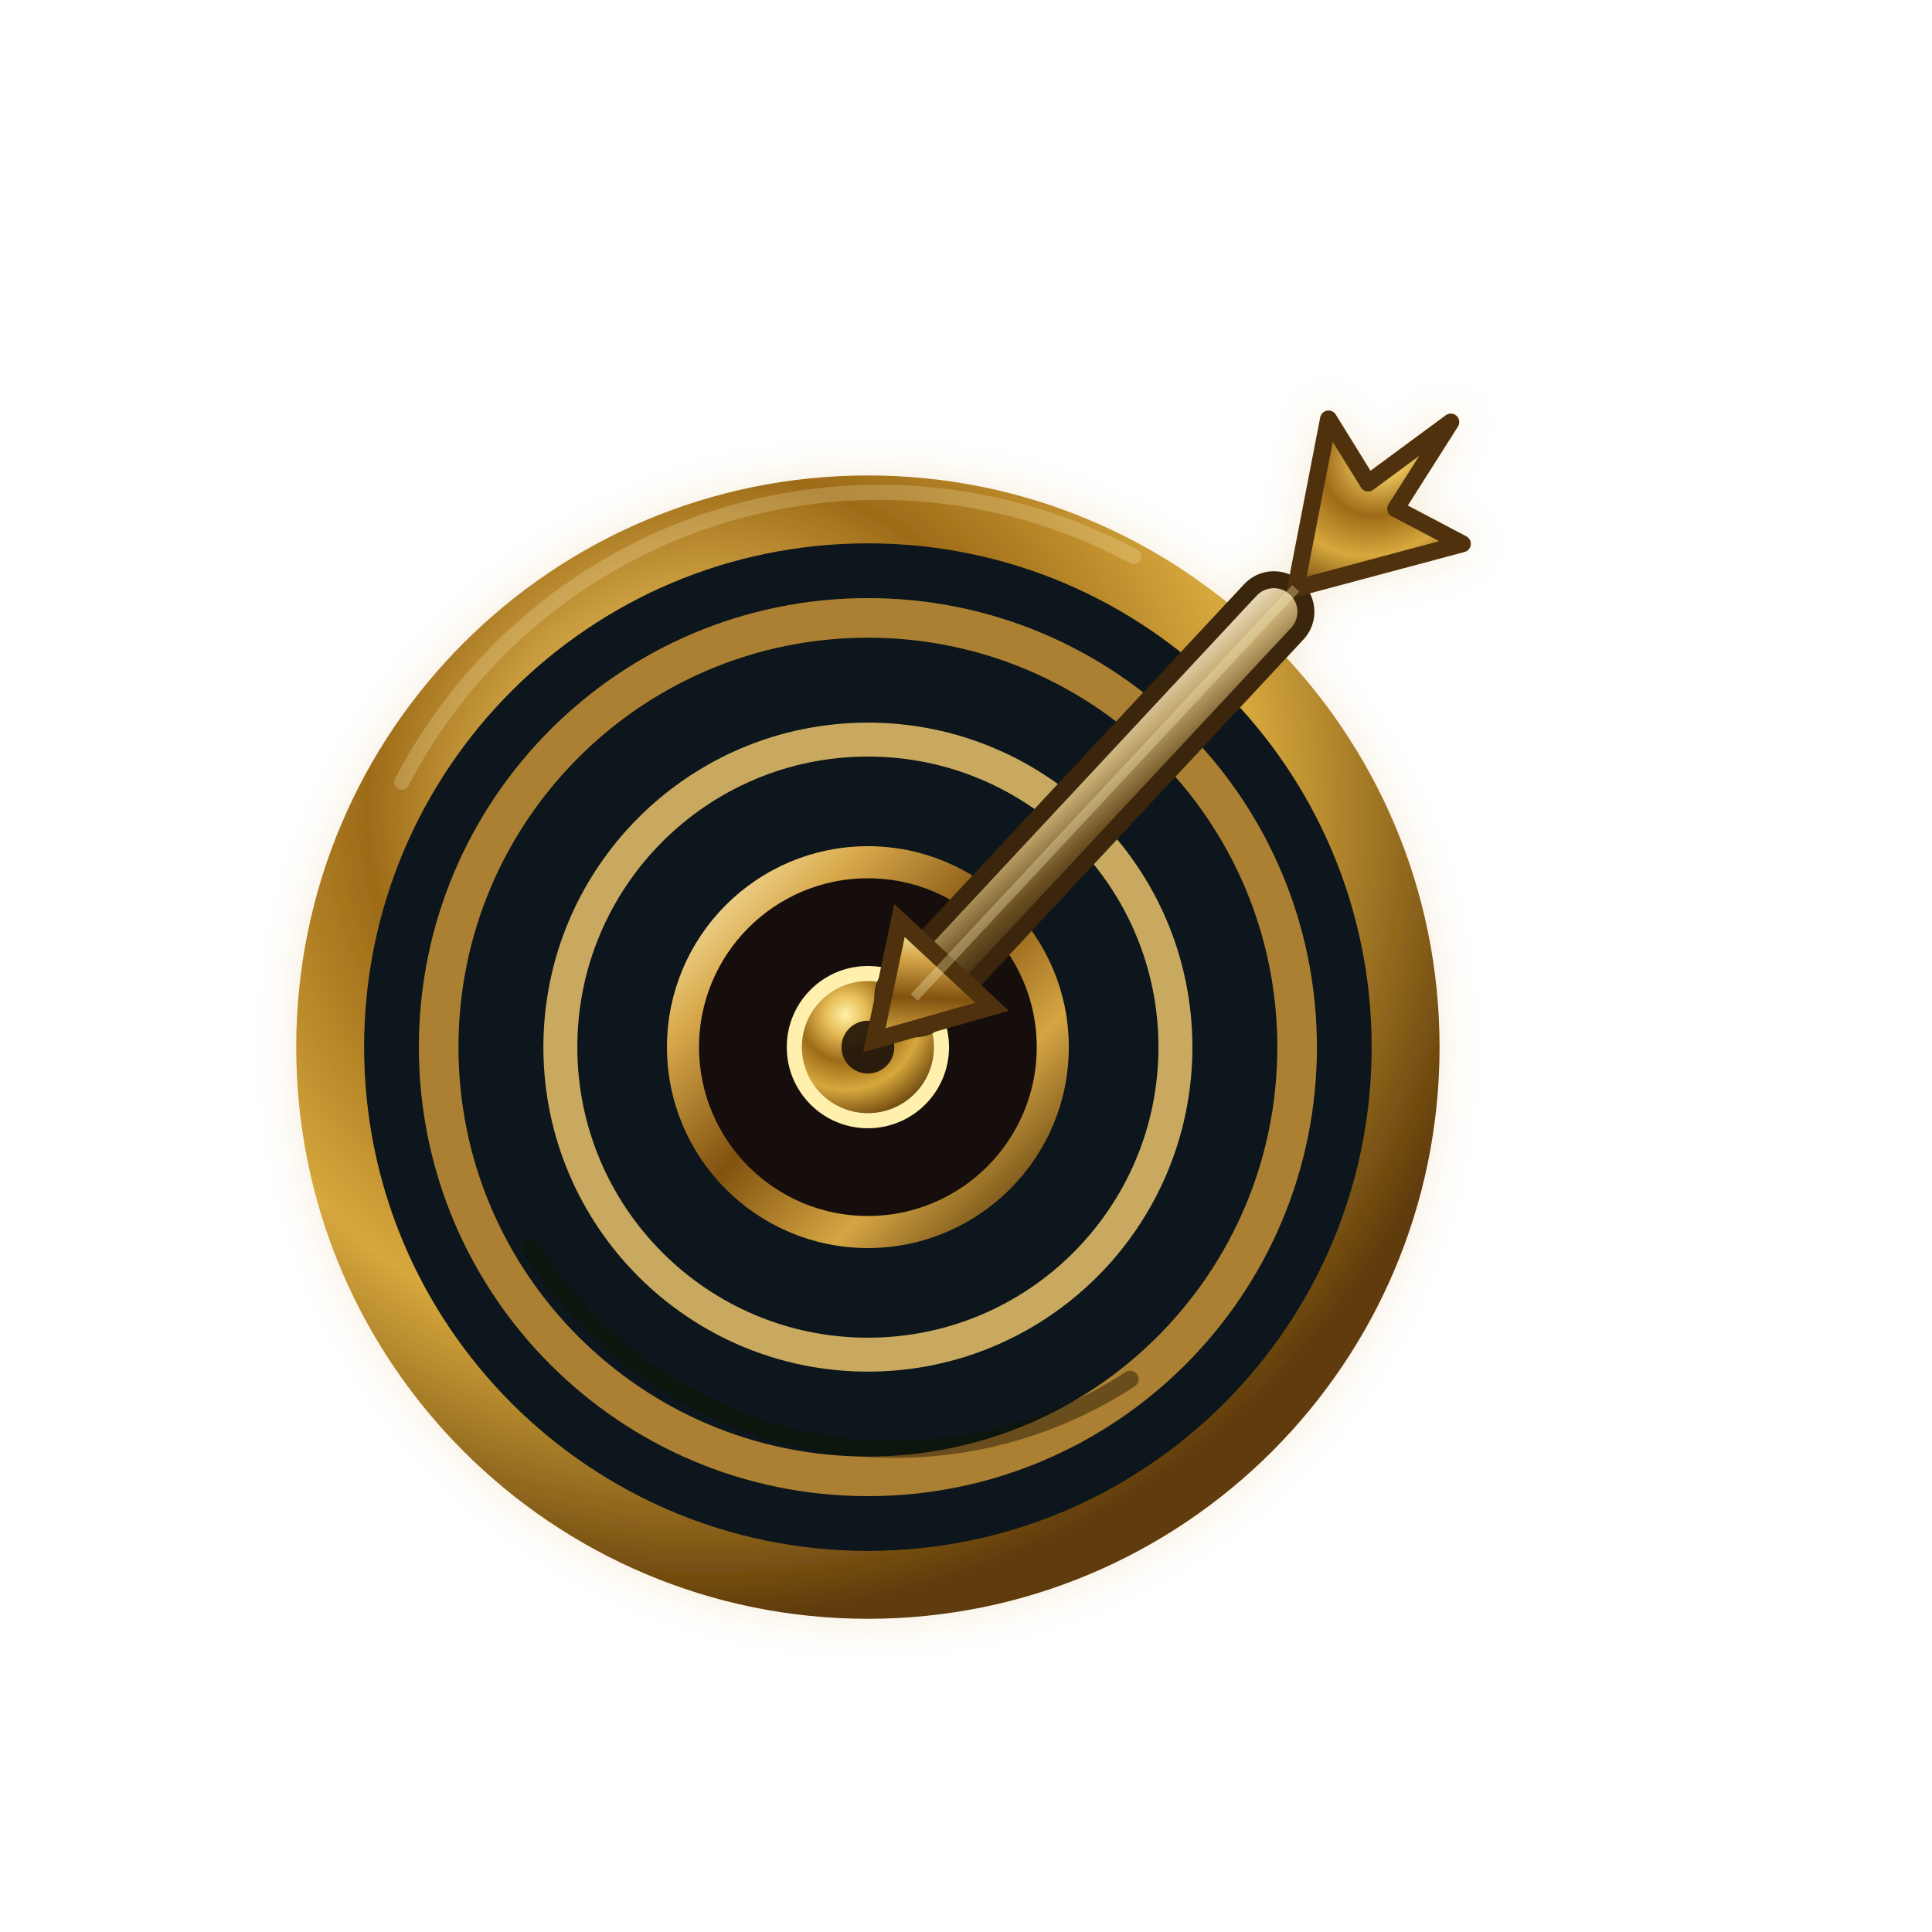
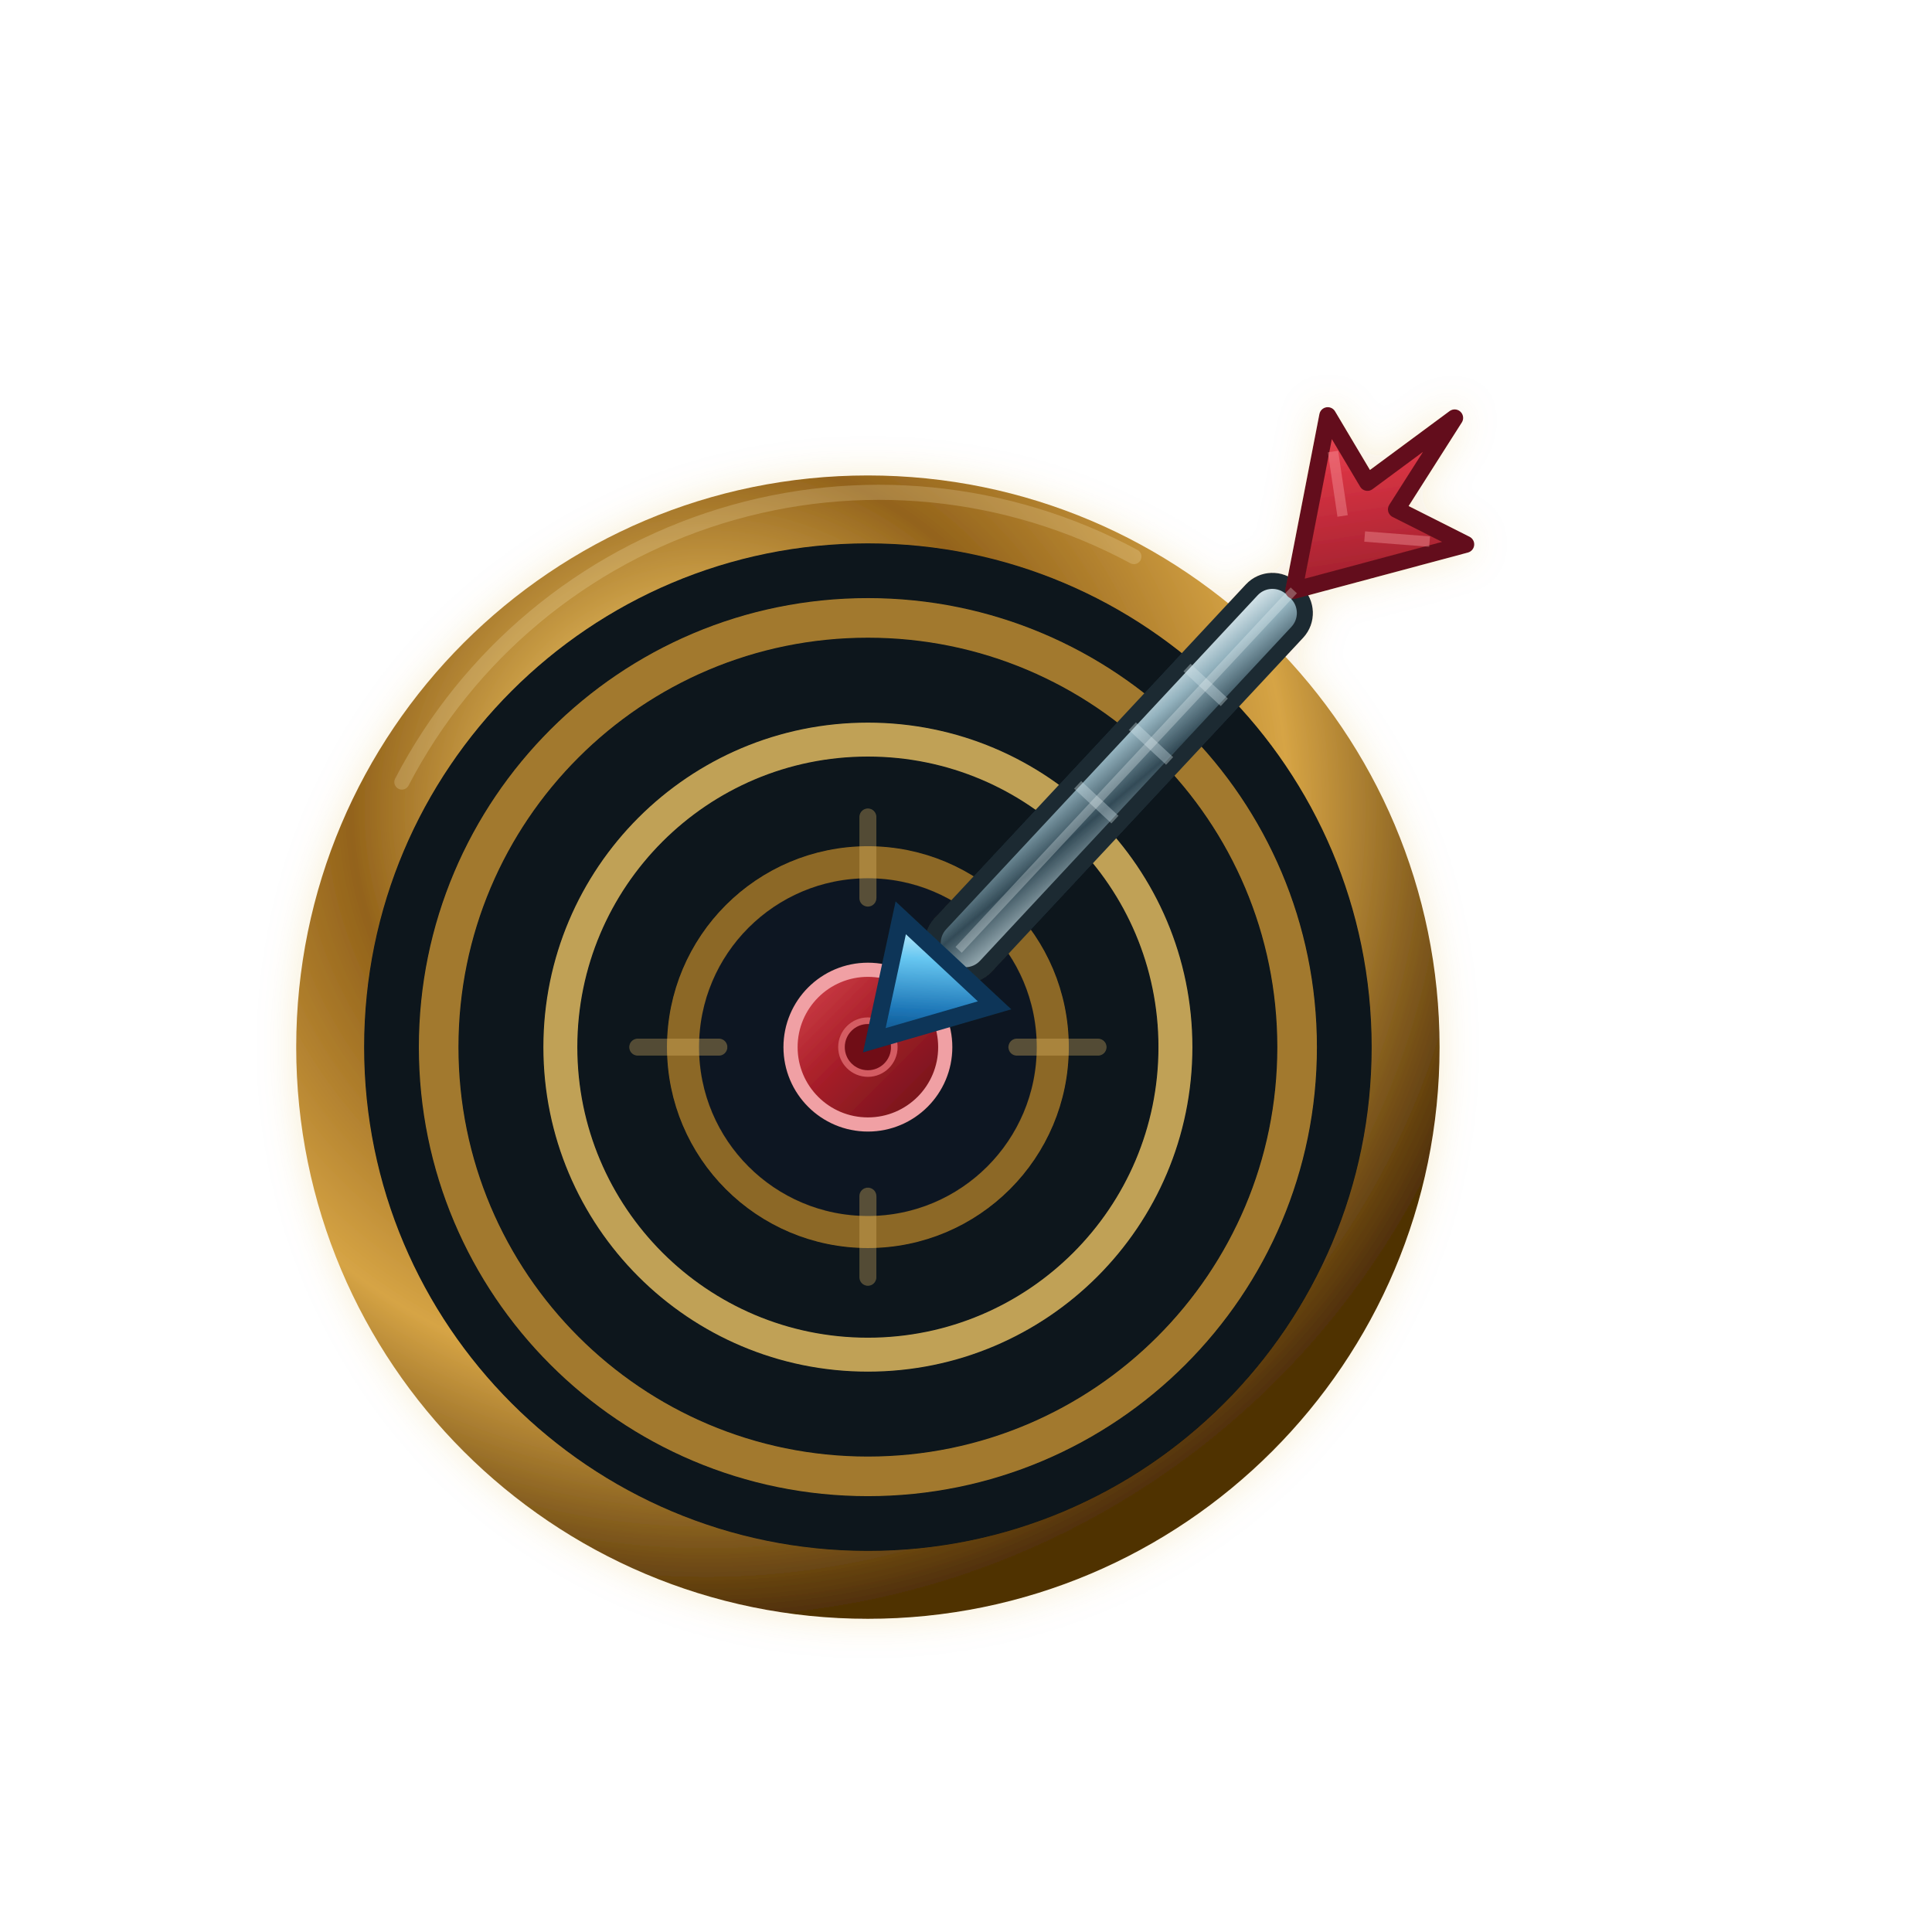
<svg xmlns="http://www.w3.org/2000/svg" width="256" height="256" viewBox="0 0 2048 2048">
  <defs>
    <radialGradient id="gold" cx="35%" cy="28%" r="75%">
-       <stop offset="0" stop-color="#fff0aa" />
-       <stop offset="0.18" stop-color="#e8bf59" />
-       <stop offset="0.42" stop-color="#9d6b18" />
-       <stop offset="0.68" stop-color="#d7a83d" />
-       <stop offset="1" stop-color="#5f3b08" />
+       <stop offset="0" stop-color="#fff4bf" />
+       <stop offset="0.18" stop-color="#e9bf5f" />
+       <stop offset="0.44" stop-color="#93631b" />
+       <stop offset="0.72" stop-color="#d6a445" />
+       <stop offset="1" stop-color="#503006" />
    </radialGradient>
-     <linearGradient id="brass" x1="0" y1="0" x2="1" y2="1">
-       <stop offset="0" stop-color="#fff3be" />
-       <stop offset="0.22" stop-color="#d8a94c" />
-       <stop offset="0.47" stop-color="#81520f" />
-       <stop offset="0.72" stop-color="#d5a543" />
-       <stop offset="1" stop-color="#4b2d05" />
+     <linearGradient id="ruby" x1="0" y1="0" x2="1" y2="1">
+       <stop offset="0" stop-color="#d94750" />
+       <stop offset="0.42" stop-color="#aa202a" />
+       <stop offset="1" stop-color="#671018" />
    </linearGradient>
-     <linearGradient id="steel" x1="0" y1="0" x2="1" y2="1">
-       <stop offset="0" stop-color="#f5ead0" />
-       <stop offset="0.35" stop-color="#c3a86f" />
-       <stop offset="0.68" stop-color="#6e5223" />
-       <stop offset="1" stop-color="#2f210c" />
+     <linearGradient id="flightRed" x1="0" y1="0" x2="1" y2="1">
+       <stop offset="0" stop-color="#ff6b70" />
+       <stop offset="0.38" stop-color="#d73343" />
+       <stop offset="1" stop-color="#7f1521" />
+     </linearGradient>
+     <linearGradient id="shaft" x1="0" y1="0" x2="1" y2="1">
+       <stop offset="0" stop-color="#eef7fa" />
+       <stop offset="0.3" stop-color="#94b3bf" />
+       <stop offset="0.62" stop-color="#334b57" />
+       <stop offset="1" stop-color="#afc2c8" />
+     </linearGradient>
+     <linearGradient id="blueMetal" x1="0" y1="0" x2="1" y2="1">
+       <stop offset="0" stop-color="#d9f7ff" />
+       <stop offset="0.24" stop-color="#67c7f1" />
+       <stop offset="0.56" stop-color="#1c75b6" />
+       <stop offset="0.82" stop-color="#0a416f" />
+       <stop offset="1" stop-color="#061f38" />
    </linearGradient>
    <filter id="shadow" x="-30%" y="-30%" width="160%" height="160%">
      <feDropShadow dx="0" dy="34" stdDeviation="34" flood-color="#000" flood-opacity="0.62" />
-       <feDropShadow dx="0" dy="0" stdDeviation="20" flood-color="#d39b34" flood-opacity="0.20" />
+       <feDropShadow dx="0" dy="0" stdDeviation="20" flood-color="#d39b34" flood-opacity="0.18" />
    </filter>
  </defs>
  <g filter="url(#shadow)">
    <circle cx="920" cy="1110" r="570" fill="#07121a" stroke="url(#gold)" stroke-width="72" />
-     <circle cx="920" cy="1110" r="455" fill="none" stroke="#b98a32" stroke-width="42" opacity="0.92" />
-     <circle cx="920" cy="1110" r="326" fill="none" stroke="#e1bd67" stroke-width="36" opacity="0.88" />
-     <circle cx="920" cy="1110" r="196" fill="#17110a" stroke="url(#brass)" stroke-width="34" />
-     <circle cx="920" cy="1110" r="78" fill="url(#gold)" stroke="#fff0ae" stroke-width="16" />
-     <circle cx="920" cy="1110" r="28" fill="#1d1205" opacity="0.9" />
-     <path d="M426 829 A570 570 0 0 1 1202 590" fill="none" stroke="#fff5c9" stroke-width="16" stroke-linecap="round" opacity="0.22" />
-     <path d="M563 1323 A455 455 0 0 0 1198 1462" fill="none" stroke="#1d1102" stroke-width="18" stroke-linecap="round" opacity="0.46" />
+     <circle cx="920" cy="1110" r="455" fill="none" stroke="#af8230" stroke-width="42" opacity="0.92" />
+     <circle cx="920" cy="1110" r="326" fill="none" stroke="#d8b45f" stroke-width="36" opacity="0.88" />
+     <circle cx="920" cy="1110" r="196" fill="#101820" stroke="#8c6726" stroke-width="34" />
+     <path d="M920 952V866M920 1268v86M762 1110h-86M1078 1110h86" fill="none" stroke="#e3bd68" stroke-width="18" stroke-linecap="round" opacity="0.34" />
+     <circle cx="920" cy="1110" r="82" fill="url(#ruby)" stroke="#f0a0a4" stroke-width="15" />
+     <circle cx="920" cy="1110" r="28" fill="#6f0d16" stroke="#d45b62" stroke-width="7" />
+     <path d="M426 829 A570 570 0 0 1 1202 590" fill="none" stroke="#fff5cf" stroke-width="16" stroke-linecap="round" opacity="0.20" />
    <g transform="rotate(43 920 1110)">
-       <rect x="886" y="445" width="68" height="626" rx="34" fill="url(#steel)" stroke="#3a270d" stroke-width="18" />
-       <path d="M920 1100 L853 989 L987 989 Z" fill="url(#brass)" stroke="#4f3309" stroke-width="18" />
-       <path d="M920 445 L823 290 L900 311 L920 204 L940 311 L1017 290 Z" fill="url(#gold)" stroke="#50330a" stroke-width="18" stroke-linejoin="round" />
-       <path d="M920 445 L920 1038" stroke="#fff1bb" stroke-width="10" opacity="0.32" />
+       <rect x="887" y="448" width="66" height="544" rx="30" fill="url(#shaft)" stroke="#1e2c33" stroke-width="17" />
+       <path d="M893 585H947M893 670H947M893 755H947" stroke="#d6e6ec" stroke-width="11" opacity="0.36" />
+       <path d="M920 1100 L852 986 L988 986 Z" fill="url(#blueMetal)" stroke="#0a3558" stroke-width="18" />
+       <path d="M920 448 L820 288 L899 311 L920 198 L941 311 L1020 288 Z" fill="url(#flightRed)" stroke="#64101a" stroke-width="18" stroke-linejoin="round" />
+       <path d="M920 448L920 969" stroke="#f7ffff" stroke-width="9" opacity="0.28" />
+       <path d="M850 312L904 355M990 312L936 355" stroke="#ffadb0" stroke-width="11" opacity="0.35" />
    </g>
  </g>
</svg>
